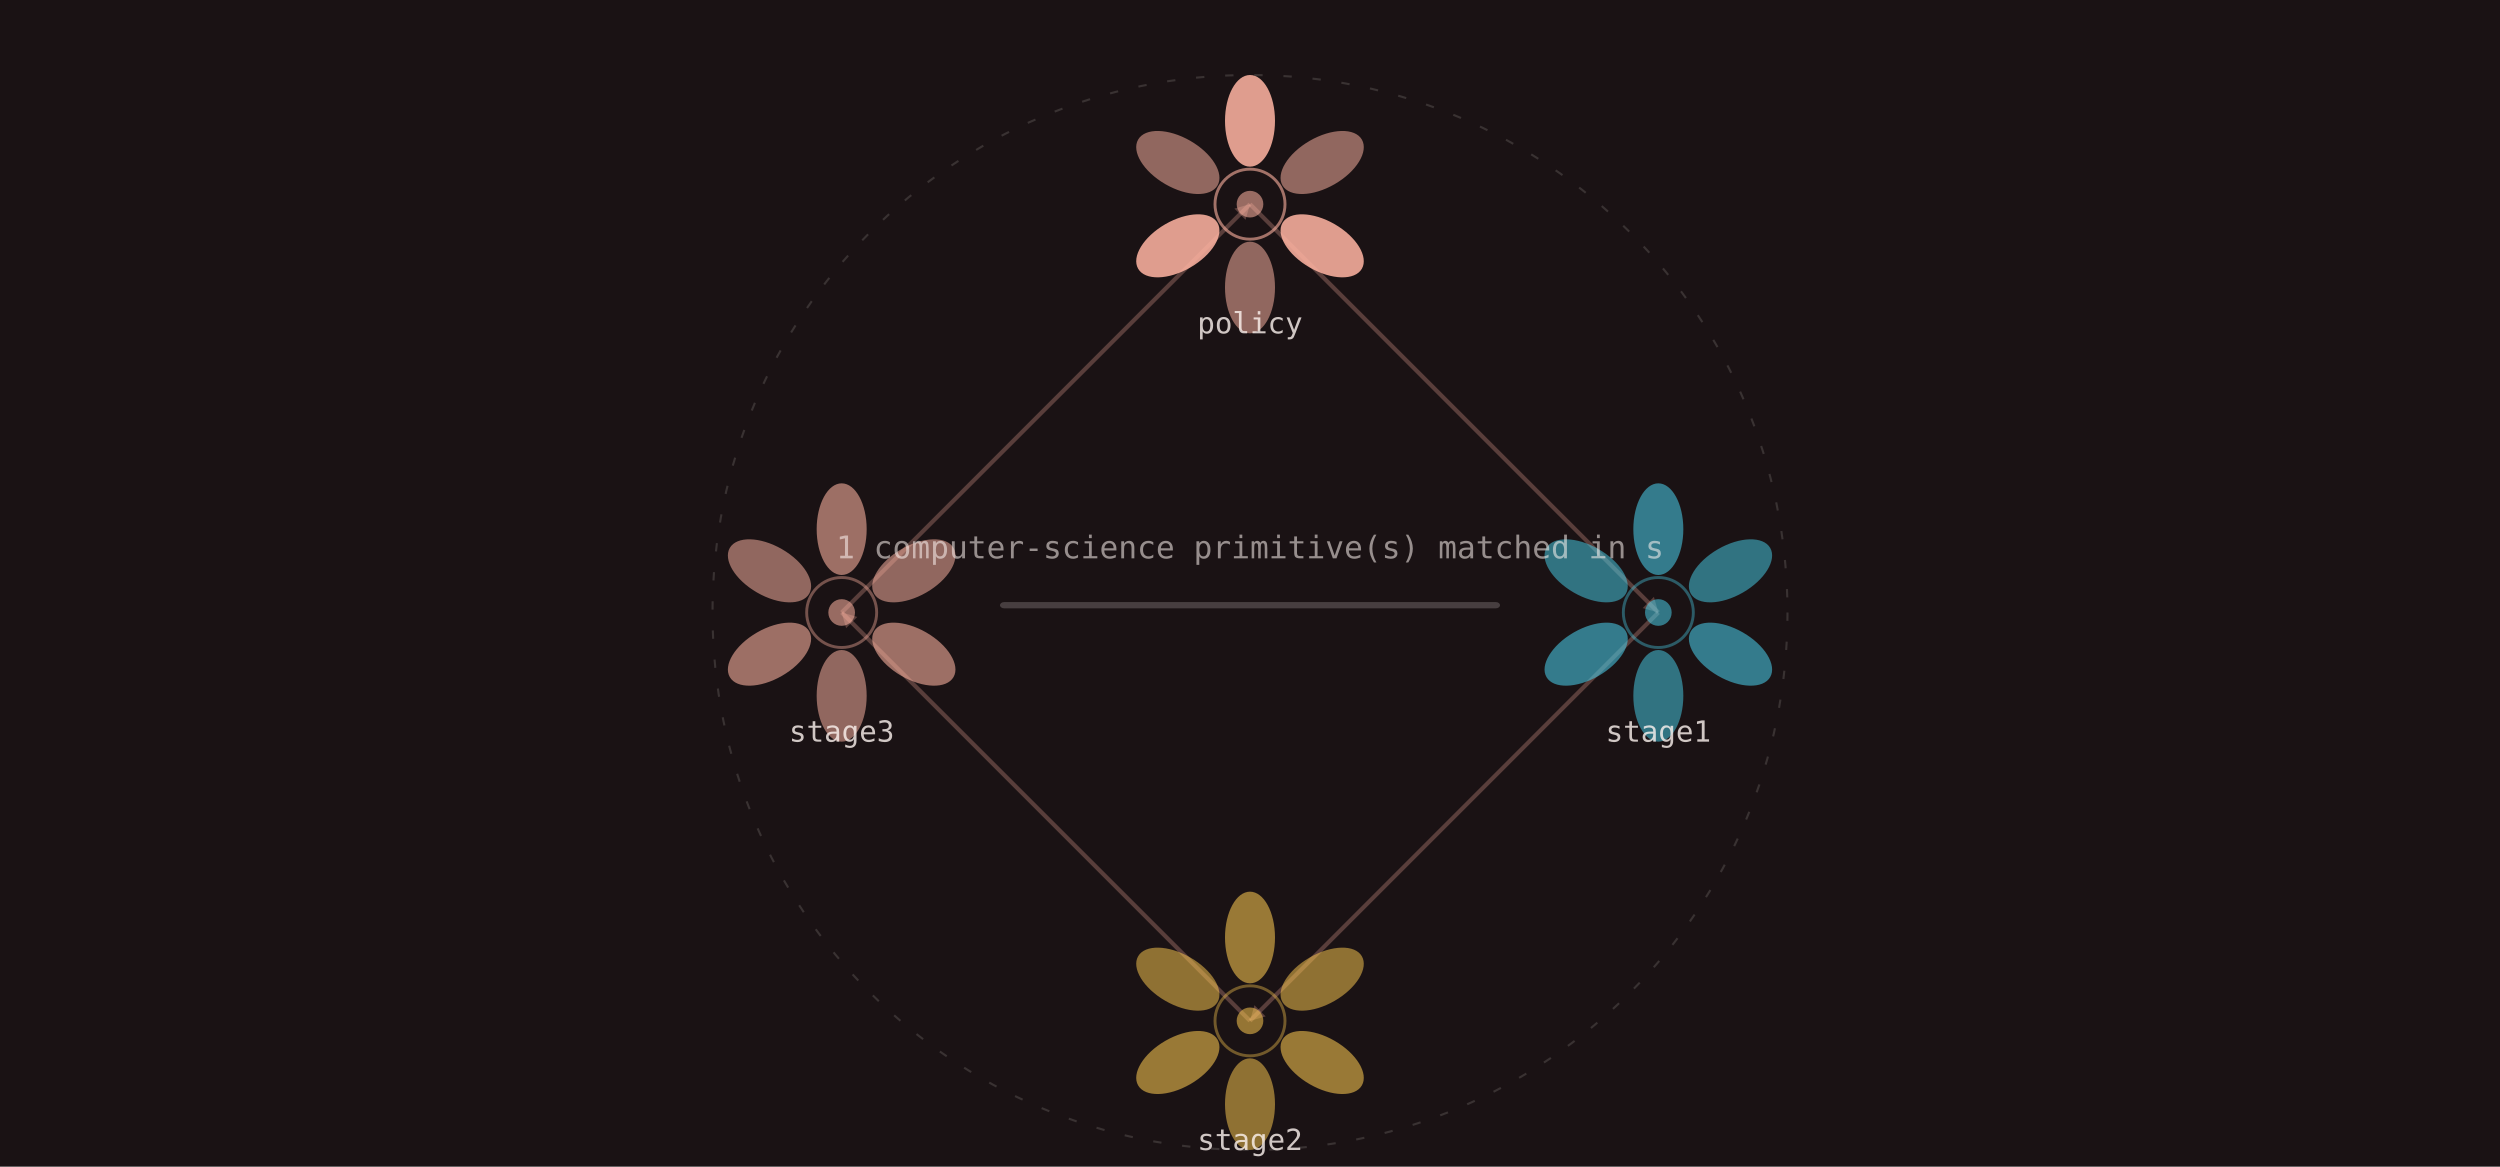
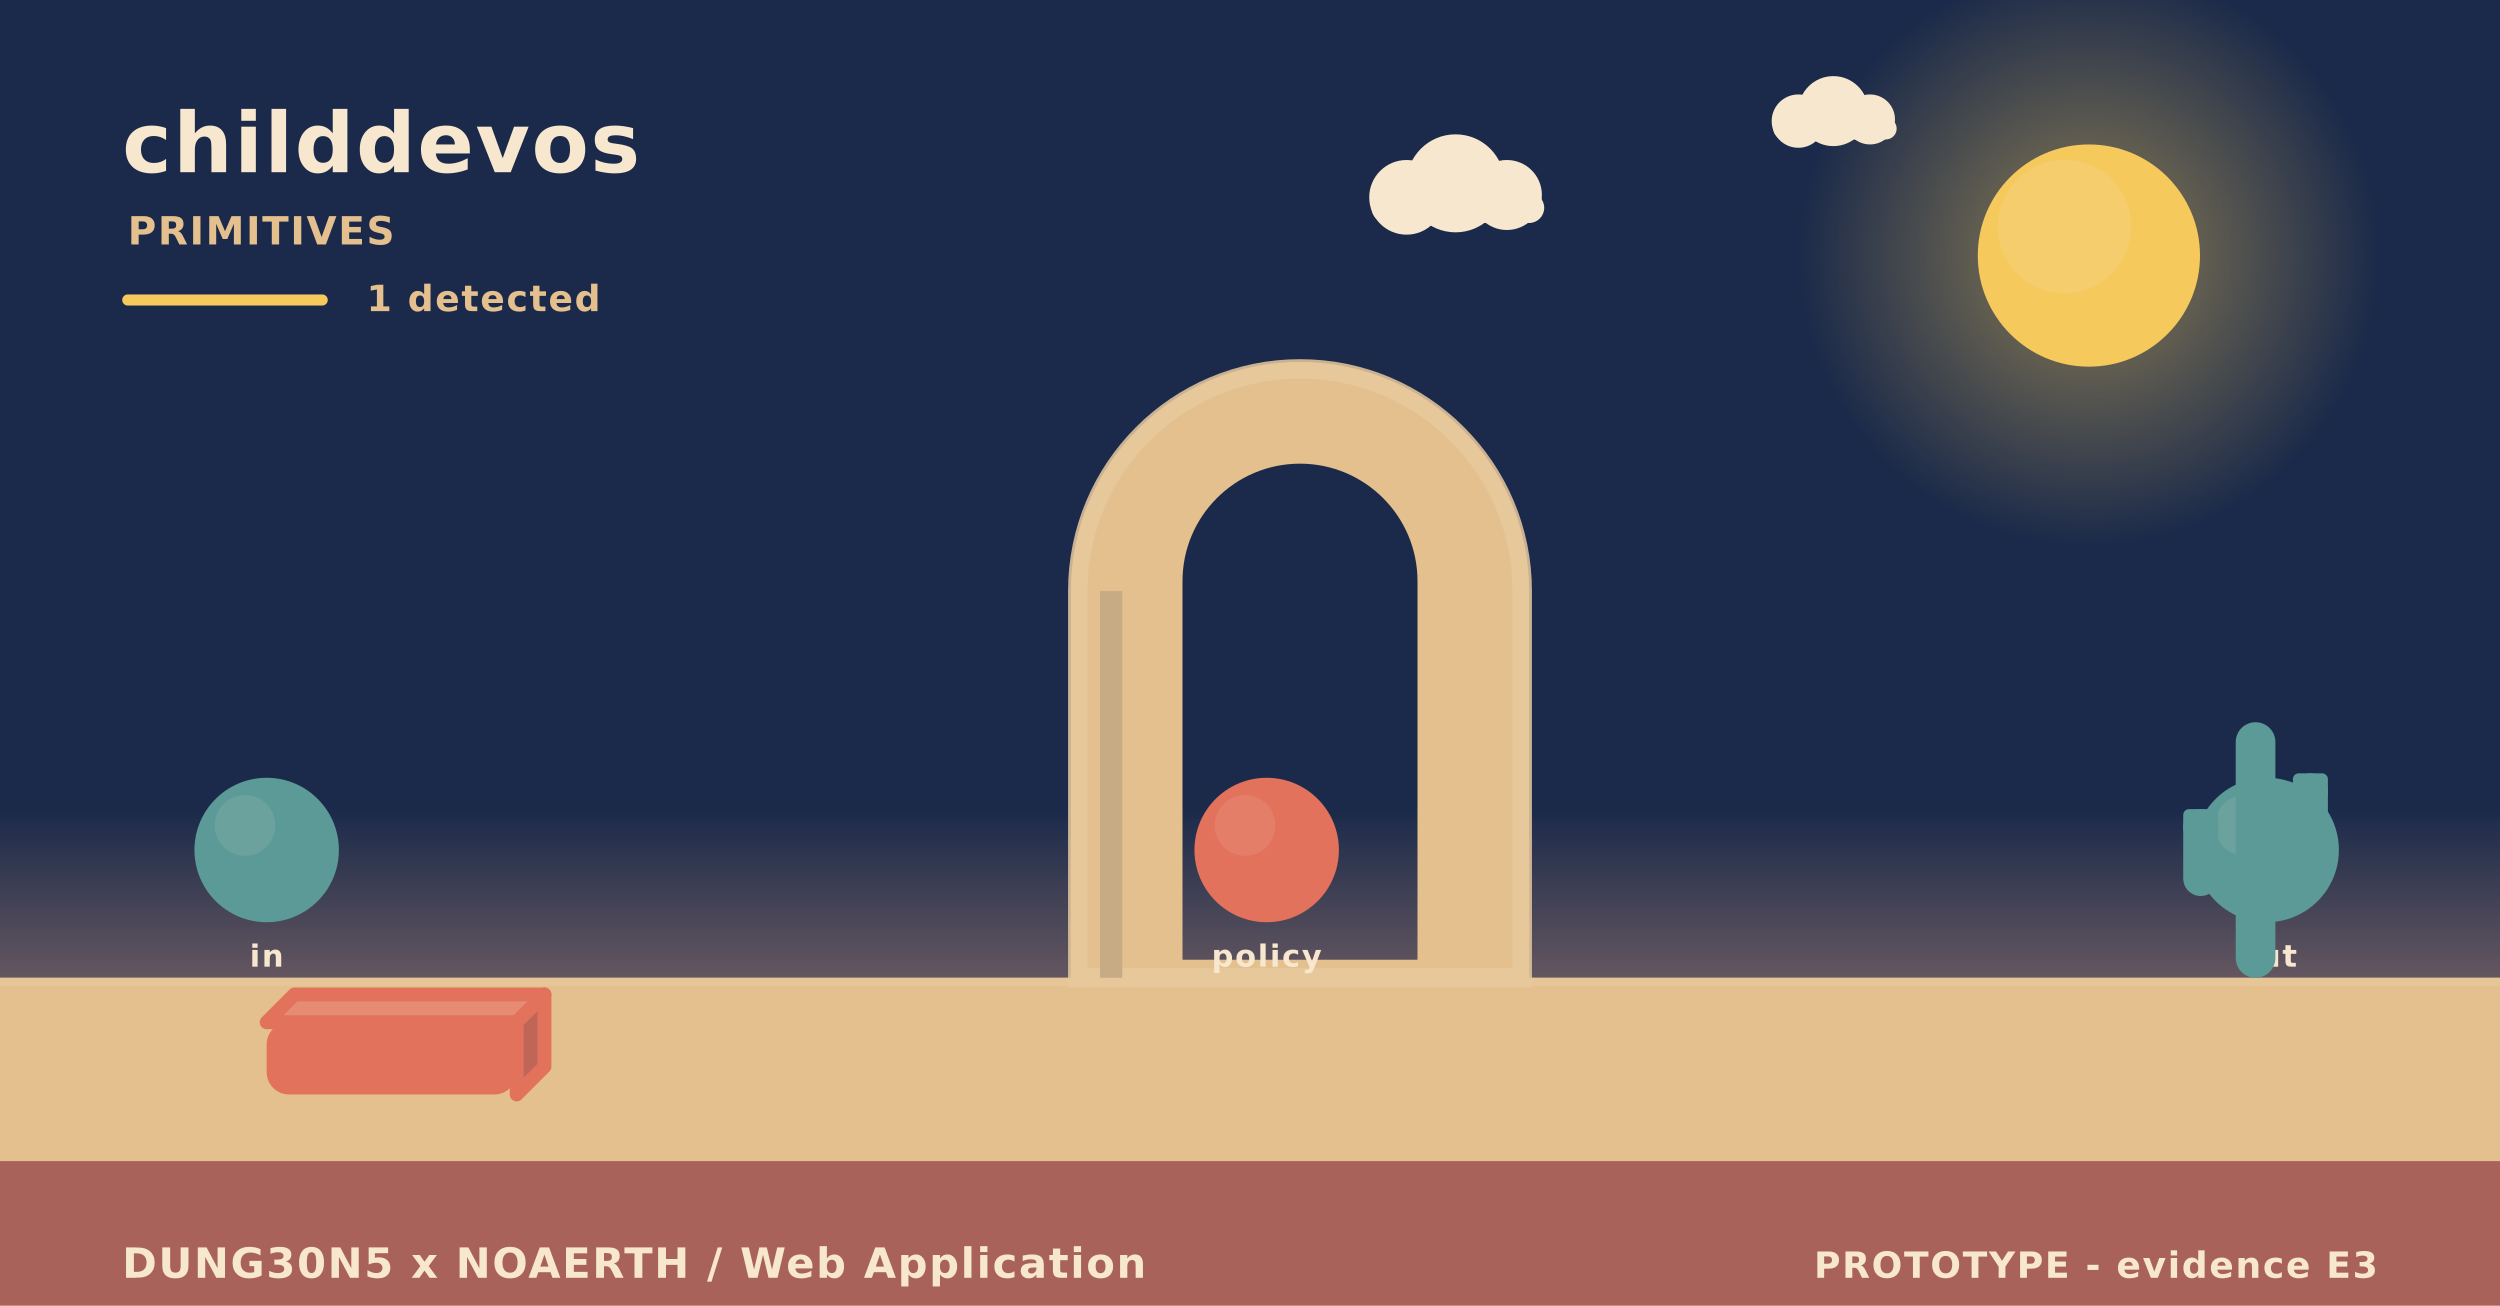
- <svg xmlns="http://www.w3.org/2000/svg" viewBox="0 0 1200 560" width="1200" height="560" role="img" aria-label="childdevos state machine">
-   <rect width="1200" height="560" fill="#1a1214" />
-   <defs>
-     <linearGradient id="gs" x1="0" y1="0" x2="1" y2="1">
-       <stop offset="0%" stop-color="#ffb4a2" />
-       <stop offset="100%" stop-color="#48cae4" />
-     </linearGradient>
-   </defs>
-   <circle cx="600.00" cy="294.00" r="258.00" fill="none" stroke="rgba(253,244,240,0.140)" stroke-width="1.00" opacity="1.00" stroke-dasharray="4 10" />
-   <line x1="600.00" y1="98.00" x2="796.00" y2="294.00" stroke="rgba(255,180,162,0.500)" stroke-width="2.00" opacity="0.55" />
-   <polygon points="796.00,294.00 793.88,286.50 788.50,291.88" fill="rgba(255,180,162,0.500)" opacity="0.55" />
-   <line x1="796.00" y1="294.00" x2="600.00" y2="490.00" stroke="rgba(255,180,162,0.500)" stroke-width="2.00" opacity="0.55" />
-   <polygon points="600.00,490.00 607.50,487.88 602.12,482.50" fill="rgba(255,180,162,0.500)" opacity="0.55" />
-   <line x1="600.00" y1="490.00" x2="404.00" y2="294.00" stroke="rgba(255,180,162,0.500)" stroke-width="2.00" opacity="0.55" />
-   <polygon points="404.00,294.00 406.12,301.50 411.50,296.12" fill="rgba(255,180,162,0.500)" opacity="0.55" />
-   <line x1="404.00" y1="294.00" x2="600.00" y2="98.00" stroke="rgba(255,180,162,0.500)" stroke-width="2.00" opacity="0.55" />
-   <polygon points="600.00,98.00 592.50,100.12 597.88,105.50" fill="rgba(255,180,162,0.500)" opacity="0.55" />
-   <ellipse cx="600.00" cy="58.00" rx="12.00" ry="22.00" fill="rgba(255,180,162,0.900)" opacity="0.95" transform="rotate(0.0 600.00 58.00)" />
-   <ellipse cx="634.64" cy="78.00" rx="12.00" ry="22.00" fill="rgba(255,180,162,0.550)" opacity="0.95" transform="rotate(60.0 634.64 78.00)" />
-   <ellipse cx="634.64" cy="118.00" rx="12.00" ry="22.00" fill="rgba(255,180,162,0.900)" opacity="0.95" transform="rotate(120.0 634.64 118.00)" />
-   <ellipse cx="600.00" cy="138.00" rx="12.00" ry="22.00" fill="rgba(255,180,162,0.550)" opacity="0.95" transform="rotate(180.0 600.00 138.00)" />
-   <ellipse cx="565.36" cy="118.00" rx="12.00" ry="22.00" fill="rgba(255,180,162,0.900)" opacity="0.95" transform="rotate(240.0 565.36 118.00)" />
-   <ellipse cx="565.36" cy="78.00" rx="12.00" ry="22.00" fill="rgba(255,180,162,0.550)" opacity="0.95" transform="rotate(300.0 565.36 78.00)" />
-   <circle cx="600.00" cy="98.00" r="16.80" fill="none" stroke="rgba(255,180,162,0.900)" stroke-width="1.40" opacity="0.66" />
-   <circle cx="600.00" cy="98.00" r="6.40" fill="rgba(255,180,162,0.550)" opacity="1.00" />
-   <text x="600" y="160" font-family="ui-monospace,Menlo,monospace" font-size="14" fill="rgba(253,244,240,0.800)" text-anchor="middle">policy</text>
-   <ellipse cx="796.00" cy="254.00" rx="12.00" ry="22.00" fill="rgba(72,202,228,0.600)" opacity="0.95" transform="rotate(0.0 796.00 254.00)" />
-   <ellipse cx="830.64" cy="274.00" rx="12.00" ry="22.00" fill="rgba(72,202,228,0.550)" opacity="0.95" transform="rotate(60.0 830.64 274.00)" />
-   <ellipse cx="830.64" cy="314.00" rx="12.00" ry="22.00" fill="rgba(72,202,228,0.600)" opacity="0.95" transform="rotate(120.0 830.64 314.00)" />
-   <ellipse cx="796.00" cy="334.00" rx="12.00" ry="22.00" fill="rgba(72,202,228,0.550)" opacity="0.95" transform="rotate(180.0 796.00 334.00)" />
-   <ellipse cx="761.36" cy="314.00" rx="12.00" ry="22.00" fill="rgba(72,202,228,0.600)" opacity="0.95" transform="rotate(240.0 761.36 314.00)" />
-   <ellipse cx="761.36" cy="274.00" rx="12.00" ry="22.00" fill="rgba(72,202,228,0.550)" opacity="0.95" transform="rotate(300.0 761.36 274.00)" />
-   <circle cx="796.00" cy="294.00" r="16.80" fill="none" stroke="rgba(72,202,228,0.600)" stroke-width="1.40" opacity="0.66" />
-   <circle cx="796.00" cy="294.00" r="6.40" fill="rgba(72,202,228,0.550)" opacity="1.00" />
-   <text x="796" y="356" font-family="ui-monospace,Menlo,monospace" font-size="14" fill="rgba(253,244,240,0.800)" text-anchor="middle">stage1</text>
-   <ellipse cx="600.00" cy="450.00" rx="12.00" ry="22.00" fill="rgba(249,199,79,0.600)" opacity="0.95" transform="rotate(0.0 600.00 450.00)" />
-   <ellipse cx="634.64" cy="470.00" rx="12.00" ry="22.00" fill="rgba(249,199,79,0.550)" opacity="0.95" transform="rotate(60.0 634.64 470.00)" />
-   <ellipse cx="634.64" cy="510.00" rx="12.00" ry="22.00" fill="rgba(249,199,79,0.600)" opacity="0.95" transform="rotate(120.0 634.64 510.00)" />
-   <ellipse cx="600.00" cy="530.00" rx="12.00" ry="22.00" fill="rgba(249,199,79,0.550)" opacity="0.95" transform="rotate(180.0 600.00 530.00)" />
-   <ellipse cx="565.36" cy="510.00" rx="12.00" ry="22.00" fill="rgba(249,199,79,0.600)" opacity="0.95" transform="rotate(240.0 565.36 510.00)" />
-   <ellipse cx="565.36" cy="470.00" rx="12.00" ry="22.00" fill="rgba(249,199,79,0.550)" opacity="0.95" transform="rotate(300.0 565.36 470.00)" />
-   <circle cx="600.00" cy="490.00" r="16.80" fill="none" stroke="rgba(249,199,79,0.600)" stroke-width="1.40" opacity="0.66" />
-   <circle cx="600.00" cy="490.00" r="6.40" fill="rgba(249,199,79,0.550)" opacity="1.00" />
-   <text x="600" y="552" font-family="ui-monospace,Menlo,monospace" font-size="14" fill="rgba(253,244,240,0.800)" text-anchor="middle">stage2</text>
-   <ellipse cx="404.00" cy="254.00" rx="12.00" ry="22.00" fill="rgba(255,180,162,0.600)" opacity="0.95" transform="rotate(0.0 404.00 254.00)" />
-   <ellipse cx="438.64" cy="274.00" rx="12.00" ry="22.00" fill="rgba(255,180,162,0.550)" opacity="0.95" transform="rotate(60.0 438.64 274.00)" />
-   <ellipse cx="438.64" cy="314.00" rx="12.00" ry="22.00" fill="rgba(255,180,162,0.600)" opacity="0.95" transform="rotate(120.0 438.64 314.00)" />
-   <ellipse cx="404.00" cy="334.00" rx="12.00" ry="22.00" fill="rgba(255,180,162,0.550)" opacity="0.95" transform="rotate(180.0 404.00 334.00)" />
-   <ellipse cx="369.36" cy="314.00" rx="12.00" ry="22.00" fill="rgba(255,180,162,0.600)" opacity="0.95" transform="rotate(240.0 369.36 314.00)" />
-   <ellipse cx="369.36" cy="274.00" rx="12.00" ry="22.00" fill="rgba(255,180,162,0.550)" opacity="0.95" transform="rotate(300.0 369.36 274.00)" />
-   <circle cx="404.00" cy="294.00" r="16.80" fill="none" stroke="rgba(255,180,162,0.600)" stroke-width="1.40" opacity="0.66" />
-   <circle cx="404.00" cy="294.00" r="6.40" fill="rgba(255,180,162,0.550)" opacity="1.00" />
-   <text x="404" y="356" font-family="ui-monospace,Menlo,monospace" font-size="14" fill="rgba(253,244,240,0.800)" text-anchor="middle">stage3</text>
-   <rect x="480.00" y="289.00" width="240.00" height="3.00" rx="2.00" fill="rgba(253,244,240,0.200)" opacity="1.00" />
-   <text x="600" y="268" font-family="ui-monospace,Menlo,monospace" font-size="15" fill="rgba(253,244,240,0.550)" text-anchor="middle">1 computer-science primitive(s) matched in s</text>
+ <svg xmlns="http://www.w3.org/2000/svg" width="900" height="470" viewBox="0 0 900 470" role="img" aria-label="childdevos - how it behaves">
+   <linearGradient id="skys" x1="0" y1="0" x2="0" y2="1">
+     <stop offset="0" stop-color="#1b2a4a" />
+     <stop offset="0.62" stop-color="#1b2a4a" />
+     <stop offset="1" stop-color="#f3ad8a" />
+   </linearGradient>
+   <rect width="900" height="470" fill="url(#skys)" />
+   <radialGradient id="suns">
+     <stop offset="0.35" stop-color="#f5c95c" stop-opacity="0.34" />
+     <stop offset="1" stop-color="#f5c95c" stop-opacity="0" />
+   </radialGradient>
+   <circle cx="752" cy="92" r="104" fill="url(#suns)" />
+   <circle cx="752" cy="92" r="40" fill="#f5c95c" />
+   <circle cx="743.2" cy="81.6" r="24" fill="#f5d27e" opacity="0.5" />
+   <g>
+     <circle cx="524" cy="66" r="17.64" fill="#f6e7ce" />
+     <circle cx="506.36" cy="71.04" r="13.44" fill="#f6e7ce" />
+     <circle cx="542.48" cy="70.2" r="12.6" fill="#f6e7ce" />
+     <rect x="493.76" y="69.36" width="62.16" height="10.92" rx="5.46" fill="#f6e7ce" />
+   </g>
+   <g>
+     <circle cx="660" cy="40" r="12.6" fill="#f6e7ce" />
+     <circle cx="647.4" cy="43.6" r="9.6" fill="#f6e7ce" />
+     <circle cx="673.2" cy="43" r="9" fill="#f6e7ce" />
+     <rect x="638.4" y="42.4" width="44.4" height="7.8" rx="3.9" fill="#f6e7ce" />
+   </g>
+   <rect x="0" y="352" width="900" height="118" fill="#e3c08d" />
+   <rect x="0" y="352" width="900" height="3" fill="#e6c596" />
+   <text x="44" y="62" font-family="Verdana,DejaVu Sans,sans-serif" font-size="30" font-weight="700" letter-spacing="0.6" fill="#f6e7ce" text-anchor="start">childdevos</text>
+   <text x="46" y="88" font-family="Verdana,DejaVu Sans,sans-serif" font-size="14" font-weight="700" letter-spacing="0.6" fill="#e3c08d" text-anchor="start">PRIMITIVES</text>
+   <rect x="44" y="106" width="74" height="4" rx="2" fill="#f5c95c" />
+   <text x="132" y="112" font-family="Verdana,DejaVu Sans,sans-serif" font-size="13" font-weight="700" letter-spacing="0.6" fill="#e3c08d" text-anchor="start">1 detected</text>
+   <path d="M388,352 L388,212.8 A80,80 0 0 1 548,212.8 L548,352 Z M423.2,348 L423.2,209.22 A44.8,44.8 0 0 1 512.8,209.22 L512.8,348 Z" fill="#e3c08d" fill-rule="evenodd" stroke="#e3c08d" stroke-width="5" stroke-linejoin="round" />
+   <path d="M388,352 L388,212.8 A80,80 0 0 1 548,212.8 L548,352 Z" fill="none" stroke="#e8c99d" stroke-width="7" stroke-linecap="round" opacity="0.85" />
+   <rect x="396" y="212.8" width="8" height="139.2" fill="#c7ab84" />
+   <circle cx="96" cy="306" r="26" fill="#5b9a97" />
+   <circle cx="88.2" cy="297.16" r="10.92" fill="#7aa9a2" opacity="0.55" />
+   <text x="96" y="348" font-family="Verdana,DejaVu Sans,sans-serif" font-size="11" font-weight="700" letter-spacing="0.6" fill="#f6e7ce" text-anchor="middle">in</text>
+   <circle cx="456" cy="306" r="26" fill="#e2725b" />
+   <circle cx="448.2" cy="297.16" r="10.92" fill="#e68972" opacity="0.55" />
+   <text x="456" y="348" font-family="Verdana,DejaVu Sans,sans-serif" font-size="11" font-weight="700" letter-spacing="0.6" fill="#f6e7ce" text-anchor="middle">policy</text>
+   <circle cx="816" cy="306" r="26" fill="#5b9a97" />
+   <circle cx="808.2" cy="297.16" r="10.92" fill="#7aa9a2" opacity="0.55" />
+   <text x="816" y="348" font-family="Verdana,DejaVu Sans,sans-serif" font-size="11" font-weight="700" letter-spacing="0.6" fill="#f6e7ce" text-anchor="middle">out</text>
+   <path d="M96,368 L186,368 L196,358 L106,358 Z" fill="#e68c74" stroke="#e2725b" stroke-width="5" stroke-linejoin="round" />
+   <path d="M186,368 L196,358 L196,384 L186,394 Z" fill="#c06658" stroke="#e2725b" stroke-width="5" stroke-linejoin="round" />
+   <rect x="96" y="368" width="90" height="26" rx="8" fill="#e2725b" />
+   <rect x="804.86" y="260" width="14.28" height="92" rx="7.14" fill="#5b9a97" />
+   <rect x="785.96" y="291.28" width="12.6" height="31.28" rx="6.3" fill="#5b9a97" />
+   <rect x="785.96" y="291.28" width="12.6" height="9.2" rx="2.1" fill="#5b9a97" />
+   <rect x="825.44" y="278.4" width="12.6" height="31.28" rx="6.3" fill="#5b9a97" />
+   <rect x="825.44" y="278.4" width="12.6" height="9.2" rx="2.1" fill="#5b9a97" />
+   <rect x="0" y="418" width="900" height="52" rx="0" fill="#a65c56" opacity="0.94" />
+   <text x="44" y="460" font-family="Verdana,DejaVu Sans,sans-serif" font-size="15" font-weight="700" letter-spacing="0.6" fill="#f6e7ce" text-anchor="start">DUNG30N5 x NOAERTH  /  Web Application</text>
+   <text x="856" y="460" font-family="Verdana,DejaVu Sans,sans-serif" font-size="13" font-weight="700" letter-spacing="0.6" fill="#f6e7ce" text-anchor="end">PROTOTYPE  -  evidence E3</text>
</svg>
